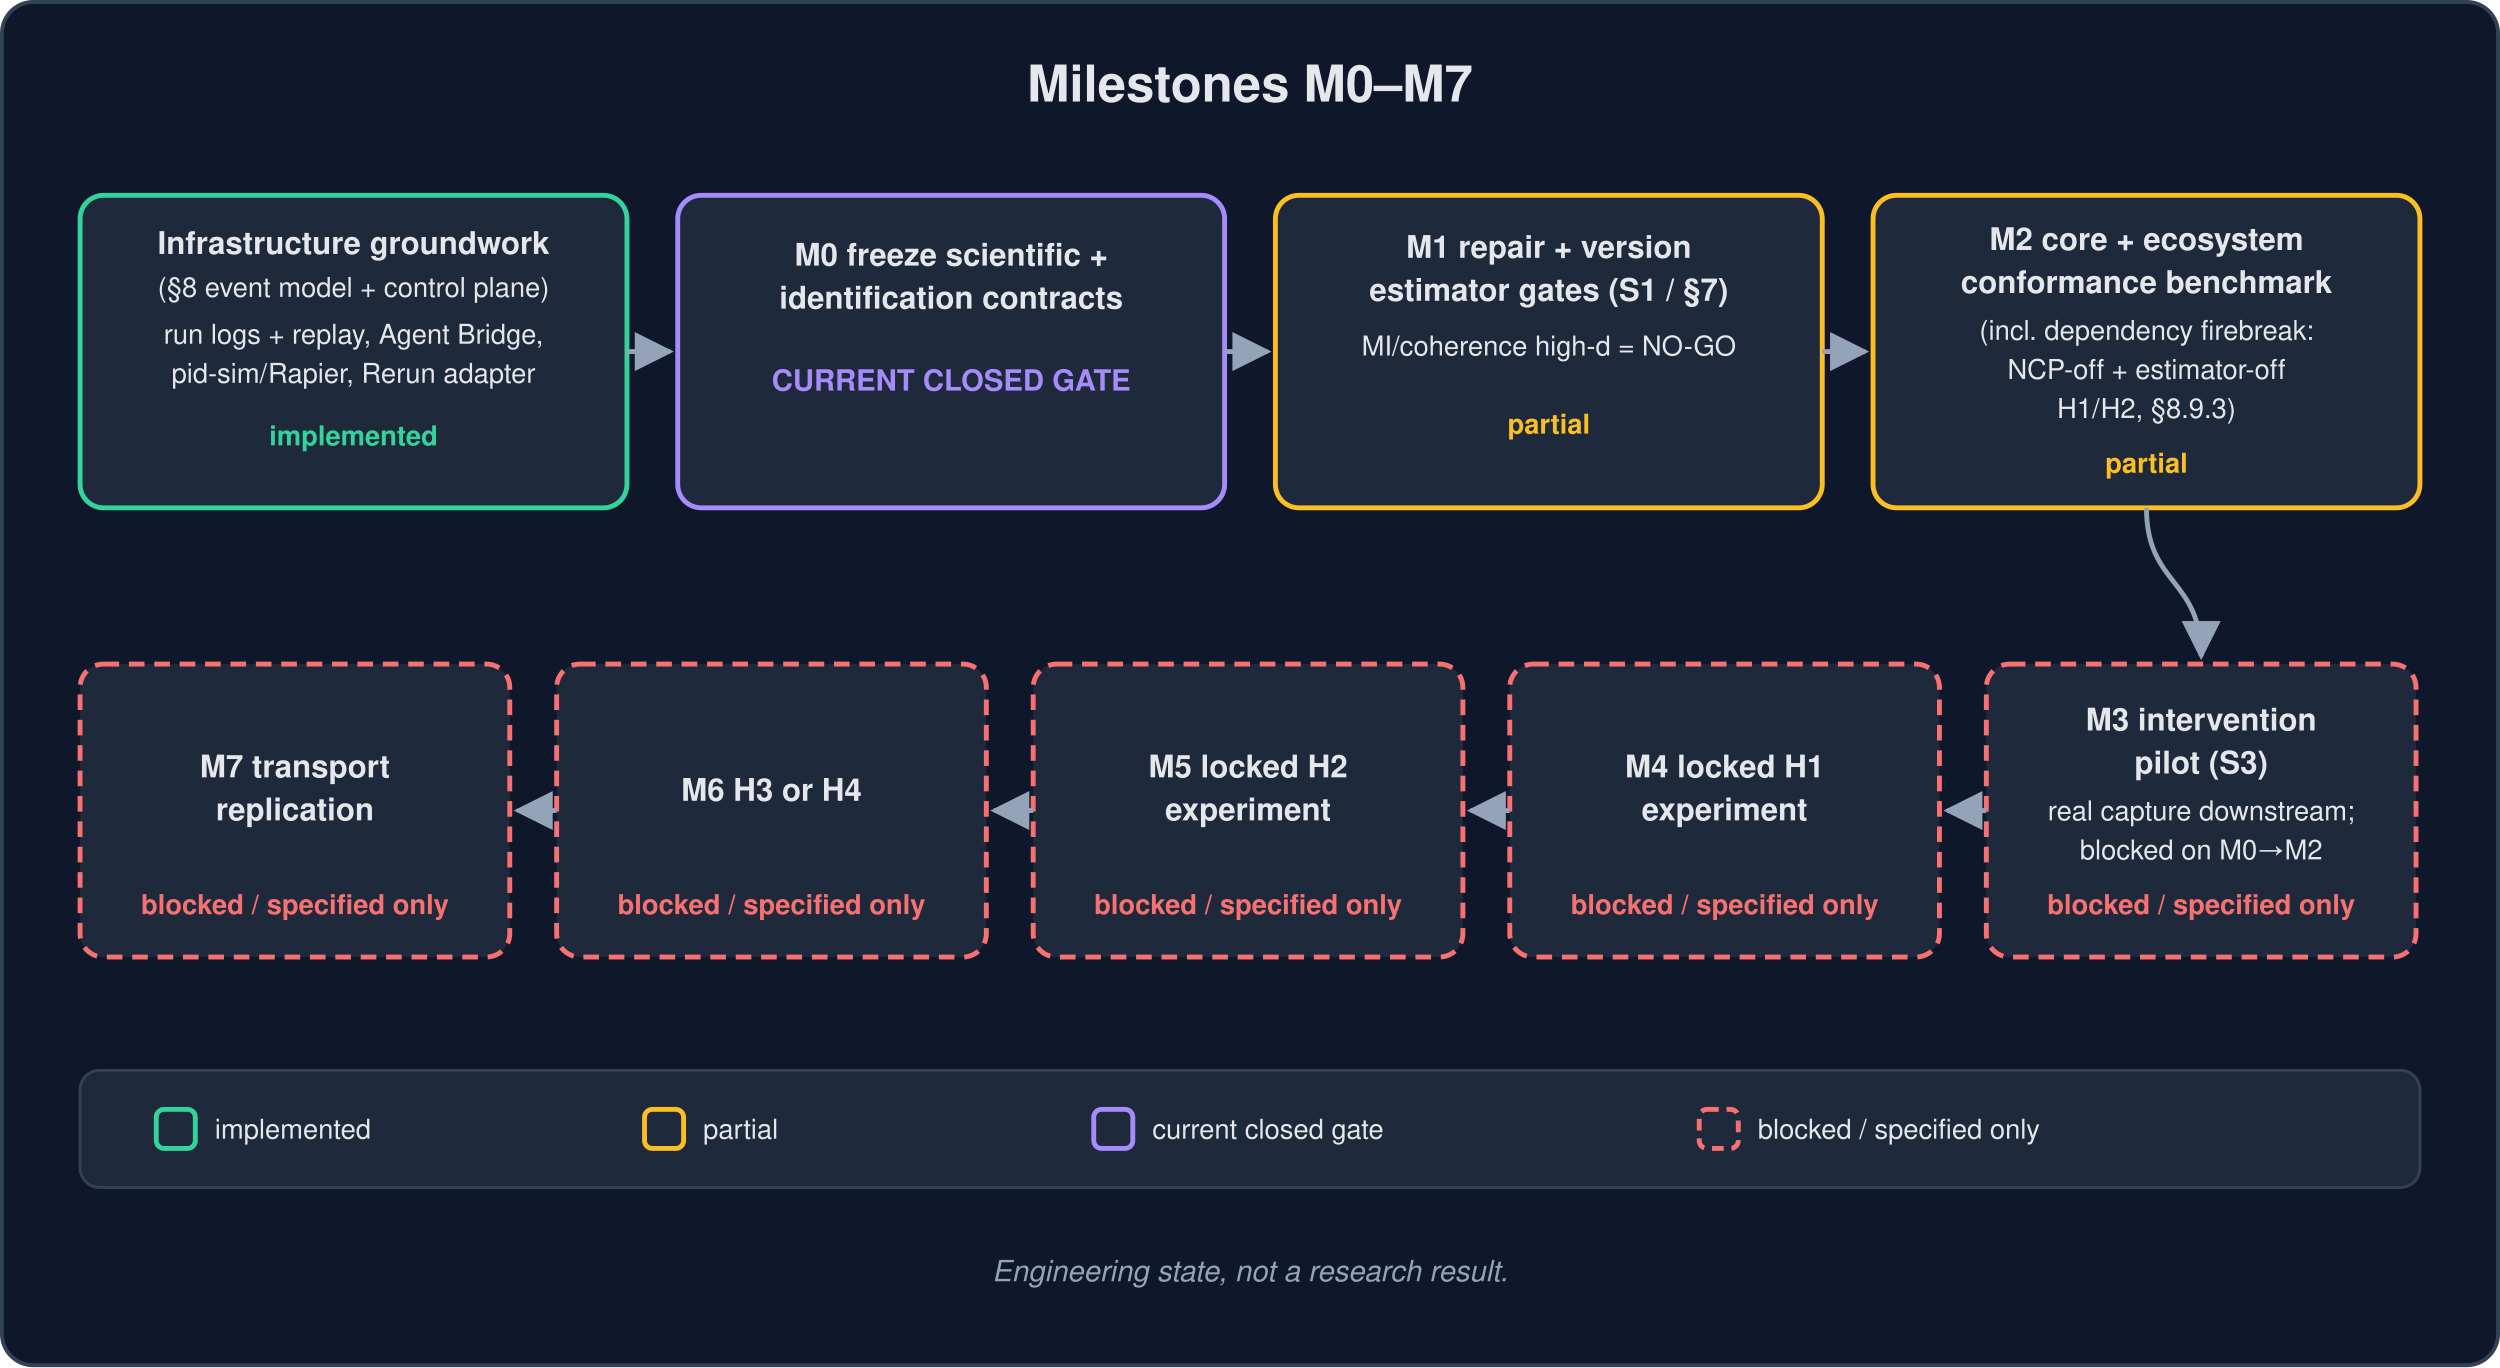
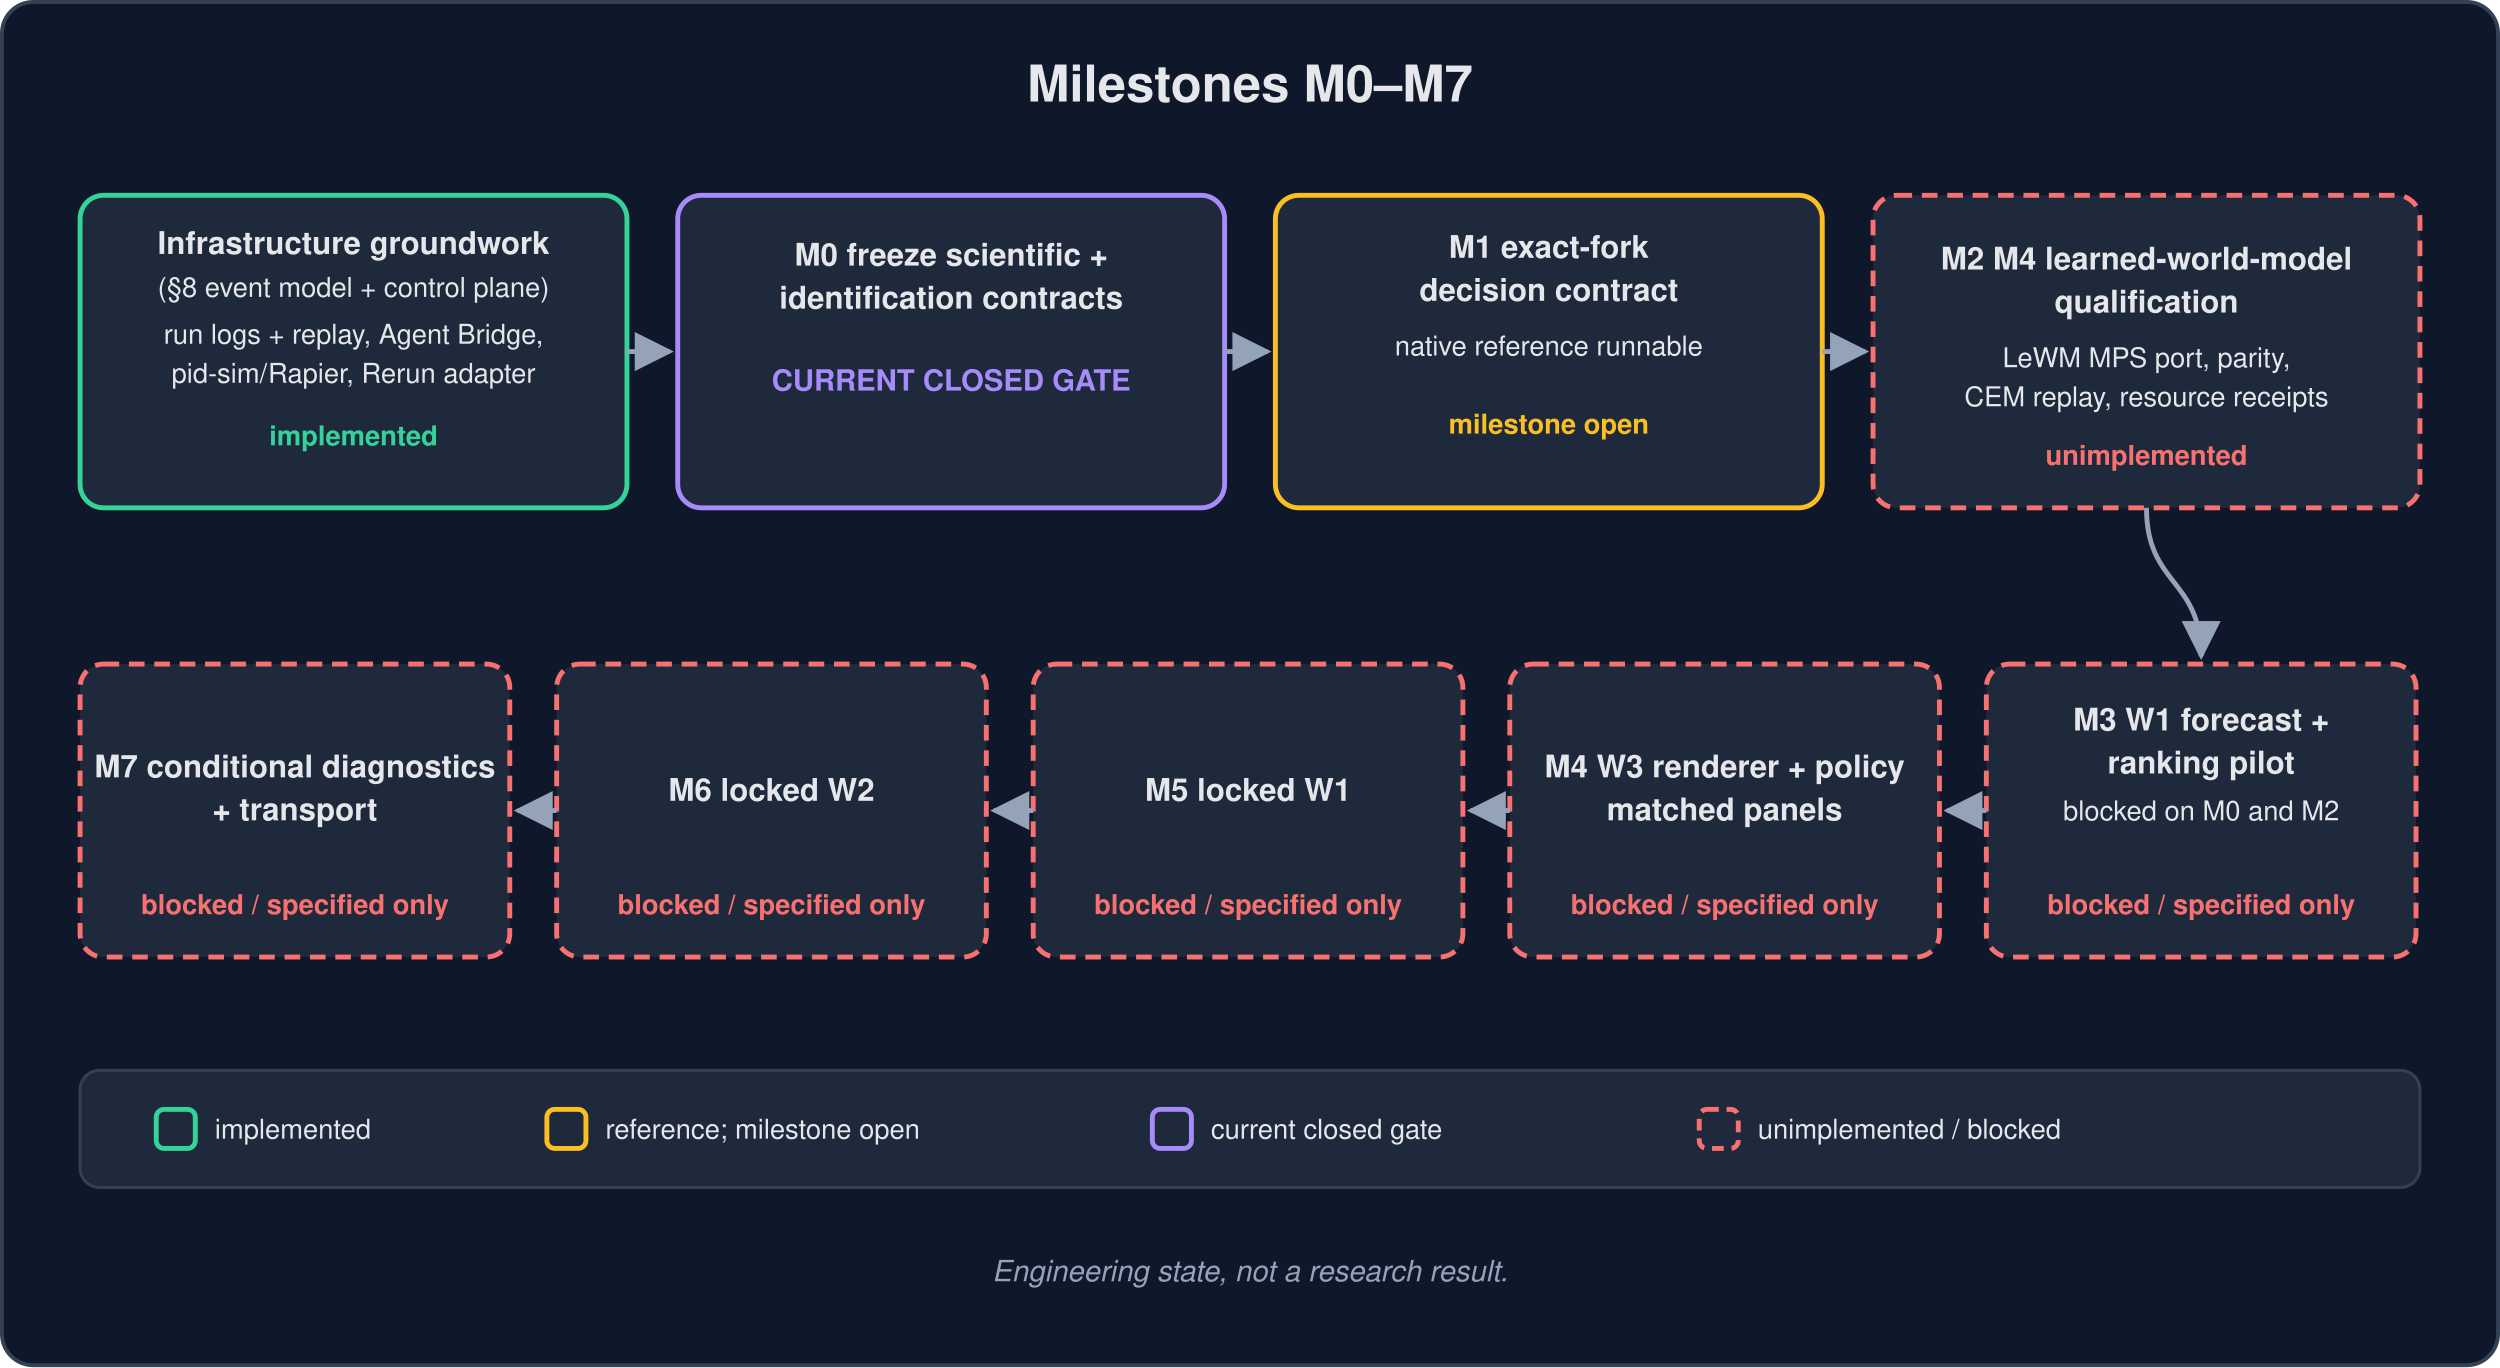
<svg xmlns="http://www.w3.org/2000/svg" viewBox="0 0 1280 700" role="img" font-family="-apple-system,'Segoe UI',Helvetica,Arial,sans-serif" aria-labelledby="msTitle msDesc">
  <defs>
    <marker id="arrow" viewBox="0 0 10 10" refX="9" refY="5" markerWidth="8" markerHeight="8" orient="auto-start-reverse">
      <path d="M 0 0 L 10 5 L 0 10 z" fill="#94a3b8" />
    </marker>
  </defs>
  <rect x="1" y="1" width="1278" height="698" rx="16" fill="#0f172a" stroke="#334155" stroke-width="2" />
  <text x="640" y="52" text-anchor="middle" font-size="26" font-weight="700" fill="#e5e7eb">Milestones M0–M7</text>
  <g>
    <rect x="41" y="100" width="280" height="160" rx="12" fill="#1e293b" stroke="#34d399" stroke-width="2.5" />
    <text x="181" y="130" text-anchor="middle" font-size="16" font-weight="700" fill="#e5e7eb">Infrastructure groundwork</text>
    <text x="181" y="152" text-anchor="middle" font-size="14" fill="#e5e7eb">(§8 event model + control plane)</text>
    <text x="181" y="176" text-anchor="middle" font-size="14" fill="#e5e7eb">run logs + replay, Agent Bridge,</text>
    <text x="181" y="196" text-anchor="middle" font-size="14" fill="#e5e7eb">pid-sim/Rapier, Rerun adapter</text>
    <text x="181" y="228" text-anchor="middle" font-size="14" font-weight="700" fill="#34d399">implemented</text>
  </g>
  <g>
    <rect x="347" y="100" width="280" height="160" rx="12" fill="#1e293b" stroke="#a78bfa" stroke-width="2.5" />
    <text x="487" y="136" text-anchor="middle" font-size="16" font-weight="700" fill="#e5e7eb">M0 freeze scientific +</text>
    <text x="487" y="158" text-anchor="middle" font-size="16" font-weight="700" fill="#e5e7eb">identification contracts</text>
    <text x="487" y="200" text-anchor="middle" font-size="15" font-weight="700" fill="#a78bfa">CURRENT CLOSED GATE</text>
  </g>
  <g>
    <rect x="653" y="100" width="280" height="160" rx="12" fill="#1e293b" stroke="#fbbf24" stroke-width="2.5" />
-     <text x="793" y="132" text-anchor="middle" font-size="16" font-weight="700" fill="#e5e7eb">M1 repair + version</text>
-     <text x="793" y="154" text-anchor="middle" font-size="16" font-weight="700" fill="#e5e7eb">estimator gates (S1 / §7)</text>
-     <text x="793" y="182" text-anchor="middle" font-size="14" fill="#e5e7eb">MI/coherence high-d = NO-GO</text>
-     <text x="793" y="222" text-anchor="middle" font-size="14" font-weight="700" fill="#fbbf24">partial</text>
+     <text x="793" y="132" text-anchor="middle" font-size="16" font-weight="700" fill="#e5e7eb">M1 exact-fork</text>
+     <text x="793" y="154" text-anchor="middle" font-size="16" font-weight="700" fill="#e5e7eb">decision contract</text>
+     <text x="793" y="182" text-anchor="middle" font-size="14" fill="#e5e7eb">native reference runnable</text>
+     <text x="793" y="222" text-anchor="middle" font-size="14" font-weight="700" fill="#fbbf24">milestone open</text>
  </g>
  <g>
-     <rect x="959" y="100" width="280" height="160" rx="12" fill="#1e293b" stroke="#fbbf24" stroke-width="2.5" />
-     <text x="1099" y="128" text-anchor="middle" font-size="16" font-weight="700" fill="#e5e7eb">M2 core + ecosystem</text>
-     <text x="1099" y="150" text-anchor="middle" font-size="16" font-weight="700" fill="#e5e7eb">conformance benchmark</text>
-     <text x="1099" y="174" text-anchor="middle" font-size="14" fill="#e5e7eb">(incl. dependency firebreak:</text>
-     <text x="1099" y="194" text-anchor="middle" font-size="14" fill="#e5e7eb">NCP-off + estimator-off</text>
-     <text x="1099" y="214" text-anchor="middle" font-size="14" fill="#e5e7eb">H1/H2, §8.9.3)</text>
-     <text x="1099" y="242" text-anchor="middle" font-size="14" font-weight="700" fill="#fbbf24">partial</text>
+     <rect x="959" y="100" width="280" height="160" rx="12" fill="#1e293b" stroke="#f87171" stroke-width="2.5" stroke-dasharray="8 5" />
+     <text x="1099" y="138" text-anchor="middle" font-size="16" font-weight="700" fill="#e5e7eb">M2 M4 learned-world-model</text>
+     <text x="1099" y="160" text-anchor="middle" font-size="16" font-weight="700" fill="#e5e7eb">qualification</text>
+     <text x="1099" y="188" text-anchor="middle" font-size="14" fill="#e5e7eb">LeWM MPS port, parity,</text>
+     <text x="1099" y="208" text-anchor="middle" font-size="14" fill="#e5e7eb">CEM replay, resource receipts</text>
+     <text x="1099" y="238" text-anchor="middle" font-size="14" font-weight="700" fill="#f87171">unimplemented</text>
  </g>
  <line x1="321" y1="180" x2="343" y2="180" stroke="#94a3b8" stroke-width="2.5" marker-end="url(#arrow)" />
  <line x1="627" y1="180" x2="649" y2="180" stroke="#94a3b8" stroke-width="2.5" marker-end="url(#arrow)" />
  <line x1="933" y1="180" x2="955" y2="180" stroke="#94a3b8" stroke-width="2.5" marker-end="url(#arrow)" />
  <path d="M 1099 260 C 1099 300, 1127 296, 1127 336" fill="none" stroke="#94a3b8" stroke-width="2.5" marker-end="url(#arrow)" />
  <g>
    <rect x="1017" y="340" width="220" height="150" rx="12" fill="#1e293b" stroke="#f87171" stroke-width="2.5" stroke-dasharray="8 5" />
-     <text x="1127" y="374" text-anchor="middle" font-size="16" font-weight="700" fill="#e5e7eb">M3 intervention</text>
-     <text x="1127" y="396" text-anchor="middle" font-size="16" font-weight="700" fill="#e5e7eb">pilot (S3)</text>
-     <text x="1127" y="420" text-anchor="middle" font-size="14" fill="#e5e7eb">real capture downstream;</text>
-     <text x="1127" y="440" text-anchor="middle" font-size="14" fill="#e5e7eb">blocked on M0→M2</text>
+     <text x="1127" y="374" text-anchor="middle" font-size="16" font-weight="700" fill="#e5e7eb">M3 W1 forecast +</text>
+     <text x="1127" y="396" text-anchor="middle" font-size="16" font-weight="700" fill="#e5e7eb">ranking pilot</text>
+     <text x="1127" y="420" text-anchor="middle" font-size="14" fill="#e5e7eb">blocked on M0 and M2</text>
    <text x="1127" y="468" text-anchor="middle" font-size="14" font-weight="700" fill="#f87171">blocked / specified only</text>
  </g>
  <g>
    <rect x="773" y="340" width="220" height="150" rx="12" fill="#1e293b" stroke="#f87171" stroke-width="2.5" stroke-dasharray="8 5" />
-     <text x="883" y="398" text-anchor="middle" font-size="16" font-weight="700" fill="#e5e7eb">M4 locked H1</text>
-     <text x="883" y="420" text-anchor="middle" font-size="16" font-weight="700" fill="#e5e7eb">experiment</text>
+     <text x="883" y="398" text-anchor="middle" font-size="16" font-weight="700" fill="#e5e7eb">M4 W3 renderer + policy</text>
+     <text x="883" y="420" text-anchor="middle" font-size="16" font-weight="700" fill="#e5e7eb">matched panels</text>
    <text x="883" y="468" text-anchor="middle" font-size="14" font-weight="700" fill="#f87171">blocked / specified only</text>
  </g>
  <g>
    <rect x="529" y="340" width="220" height="150" rx="12" fill="#1e293b" stroke="#f87171" stroke-width="2.5" stroke-dasharray="8 5" />
-     <text x="639" y="398" text-anchor="middle" font-size="16" font-weight="700" fill="#e5e7eb">M5 locked H2</text>
-     <text x="639" y="420" text-anchor="middle" font-size="16" font-weight="700" fill="#e5e7eb">experiment</text>
+     <text x="639" y="410" text-anchor="middle" font-size="16" font-weight="700" fill="#e5e7eb">M5 locked W1</text>
    <text x="639" y="468" text-anchor="middle" font-size="14" font-weight="700" fill="#f87171">blocked / specified only</text>
  </g>
  <g>
    <rect x="285" y="340" width="220" height="150" rx="12" fill="#1e293b" stroke="#f87171" stroke-width="2.5" stroke-dasharray="8 5" />
-     <text x="395" y="410" text-anchor="middle" font-size="16" font-weight="700" fill="#e5e7eb">M6 H3 or H4</text>
+     <text x="395" y="410" text-anchor="middle" font-size="16" font-weight="700" fill="#e5e7eb">M6 locked W2</text>
    <text x="395" y="468" text-anchor="middle" font-size="14" font-weight="700" fill="#f87171">blocked / specified only</text>
  </g>
  <g>
    <rect x="41" y="340" width="220" height="150" rx="12" fill="#1e293b" stroke="#f87171" stroke-width="2.5" stroke-dasharray="8 5" />
-     <text x="151" y="398" text-anchor="middle" font-size="16" font-weight="700" fill="#e5e7eb">M7 transport</text>
-     <text x="151" y="420" text-anchor="middle" font-size="16" font-weight="700" fill="#e5e7eb">replication</text>
+     <text x="151" y="398" text-anchor="middle" font-size="16" font-weight="700" fill="#e5e7eb">M7 conditional diagnostics</text>
+     <text x="151" y="420" text-anchor="middle" font-size="16" font-weight="700" fill="#e5e7eb">+ transport</text>
    <text x="151" y="468" text-anchor="middle" font-size="14" font-weight="700" fill="#f87171">blocked / specified only</text>
  </g>
  <line x1="1017" y1="415" x2="997" y2="415" stroke="#94a3b8" stroke-width="2.5" marker-end="url(#arrow)" />
  <line x1="773" y1="415" x2="753" y2="415" stroke="#94a3b8" stroke-width="2.5" marker-end="url(#arrow)" />
  <line x1="529" y1="415" x2="509" y2="415" stroke="#94a3b8" stroke-width="2.5" marker-end="url(#arrow)" />
  <line x1="285" y1="415" x2="265" y2="415" stroke="#94a3b8" stroke-width="2.5" marker-end="url(#arrow)" />
  <g>
    <rect x="41" y="548" width="1198" height="60" rx="10" fill="#1e293b" stroke="#334155" stroke-width="1.5" />
    <rect x="80" y="568" width="20" height="20" rx="4" fill="none" stroke="#34d399" stroke-width="2.5" />
    <text x="110" y="583" font-size="14" fill="#e5e7eb">implemented</text>
-     <rect x="330" y="568" width="20" height="20" rx="4" fill="none" stroke="#fbbf24" stroke-width="2.5" />
-     <text x="360" y="583" font-size="14" fill="#e5e7eb">partial</text>
-     <rect x="560" y="568" width="20" height="20" rx="4" fill="none" stroke="#a78bfa" stroke-width="2.5" />
-     <text x="590" y="583" font-size="14" fill="#e5e7eb">current closed gate</text>
+     <rect x="280" y="568" width="20" height="20" rx="4" fill="none" stroke="#fbbf24" stroke-width="2.5" />
+     <text x="310" y="583" font-size="14" fill="#e5e7eb">reference; milestone open</text>
+     <rect x="590" y="568" width="20" height="20" rx="4" fill="none" stroke="#a78bfa" stroke-width="2.5" />
+     <text x="620" y="583" font-size="14" fill="#e5e7eb">current closed gate</text>
    <rect x="870" y="568" width="20" height="20" rx="4" fill="none" stroke="#f87171" stroke-width="2.5" stroke-dasharray="6 4" />
-     <text x="900" y="583" font-size="14" fill="#e5e7eb">blocked / specified only</text>
+     <text x="900" y="583" font-size="14" fill="#e5e7eb">unimplemented / blocked</text>
  </g>
  <text x="640" y="656" text-anchor="middle" font-size="15" font-style="italic" fill="#94a3b8">Engineering state, not a research result.</text>
</svg>
